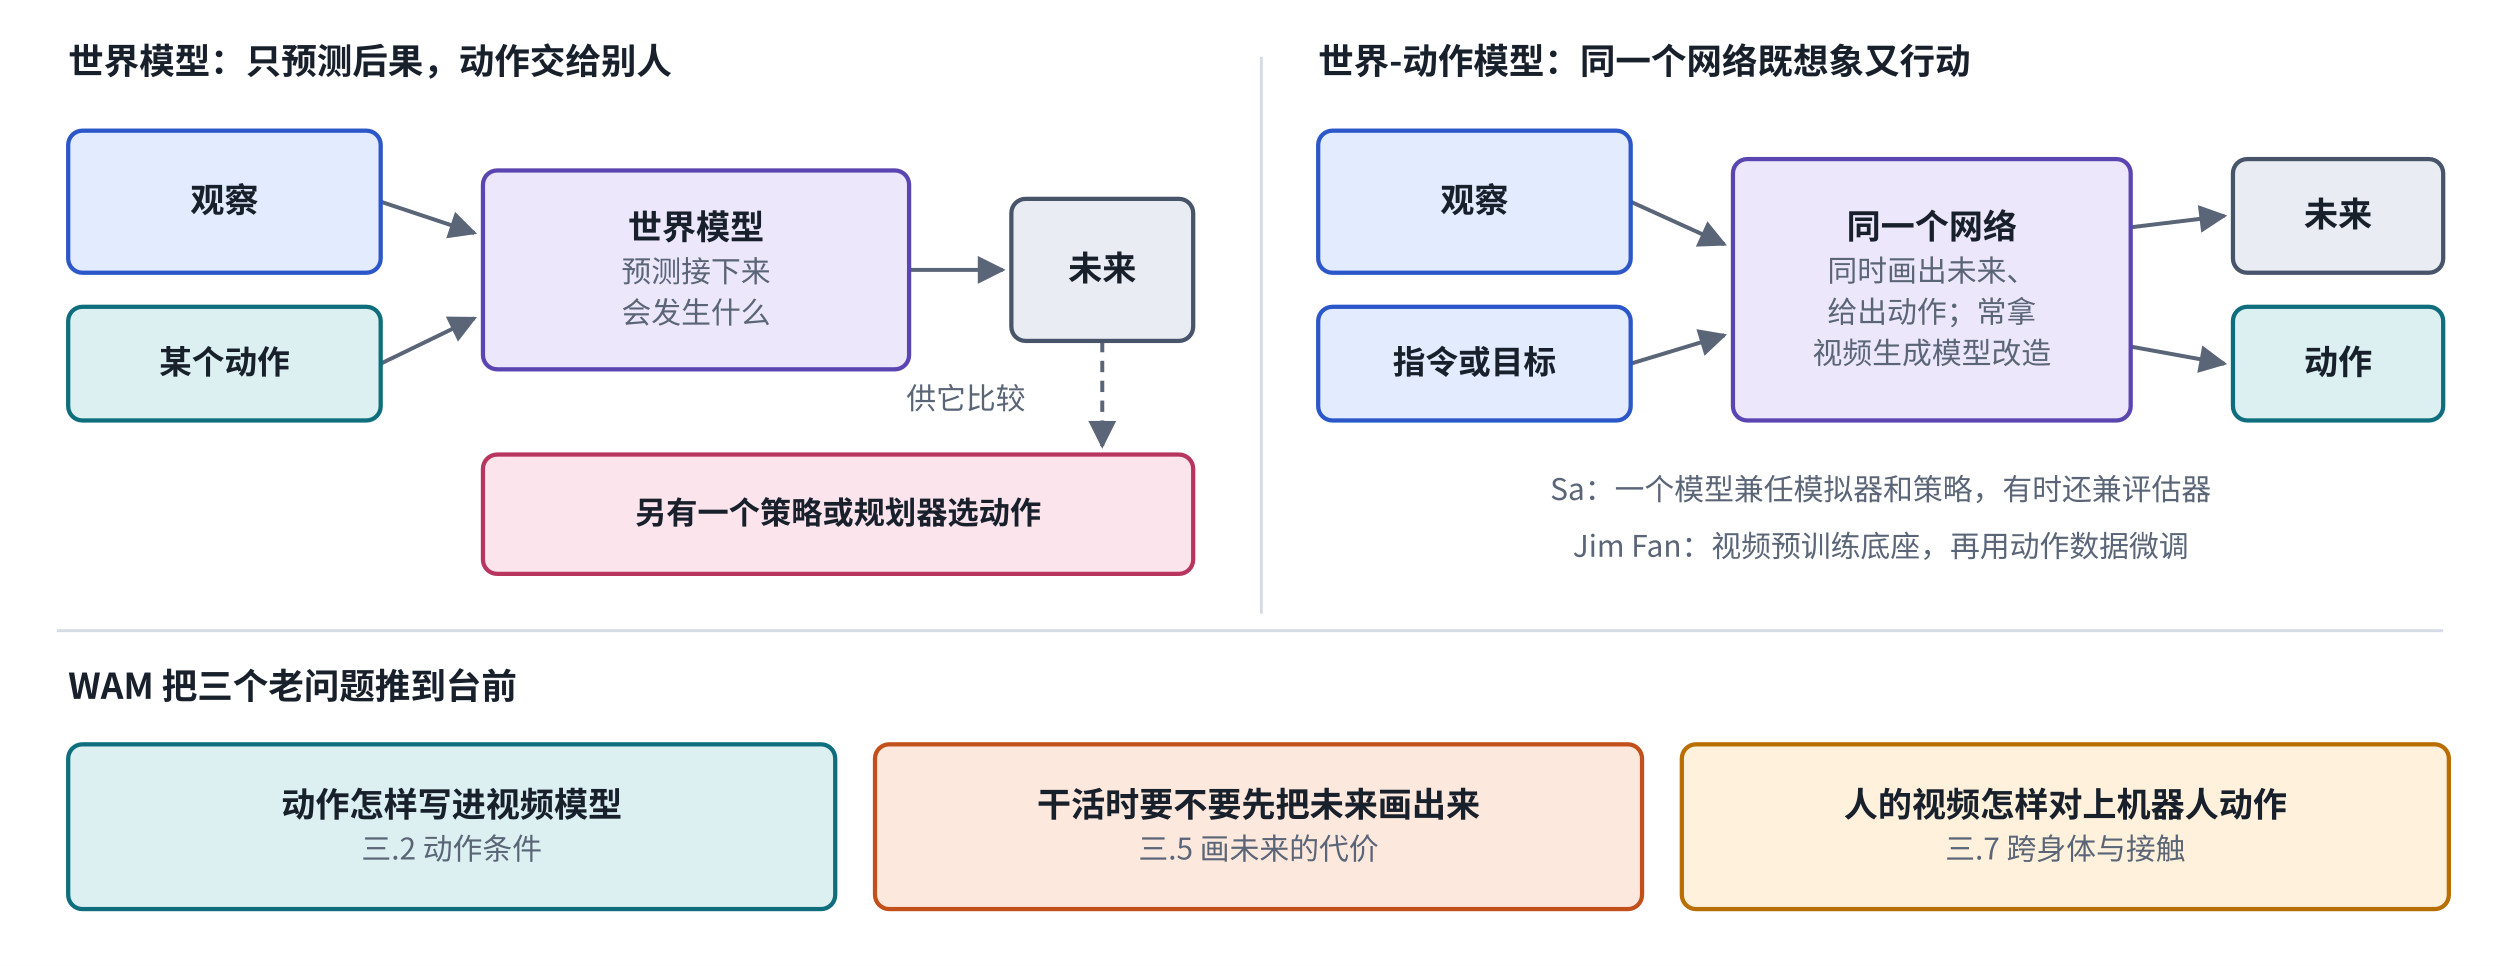
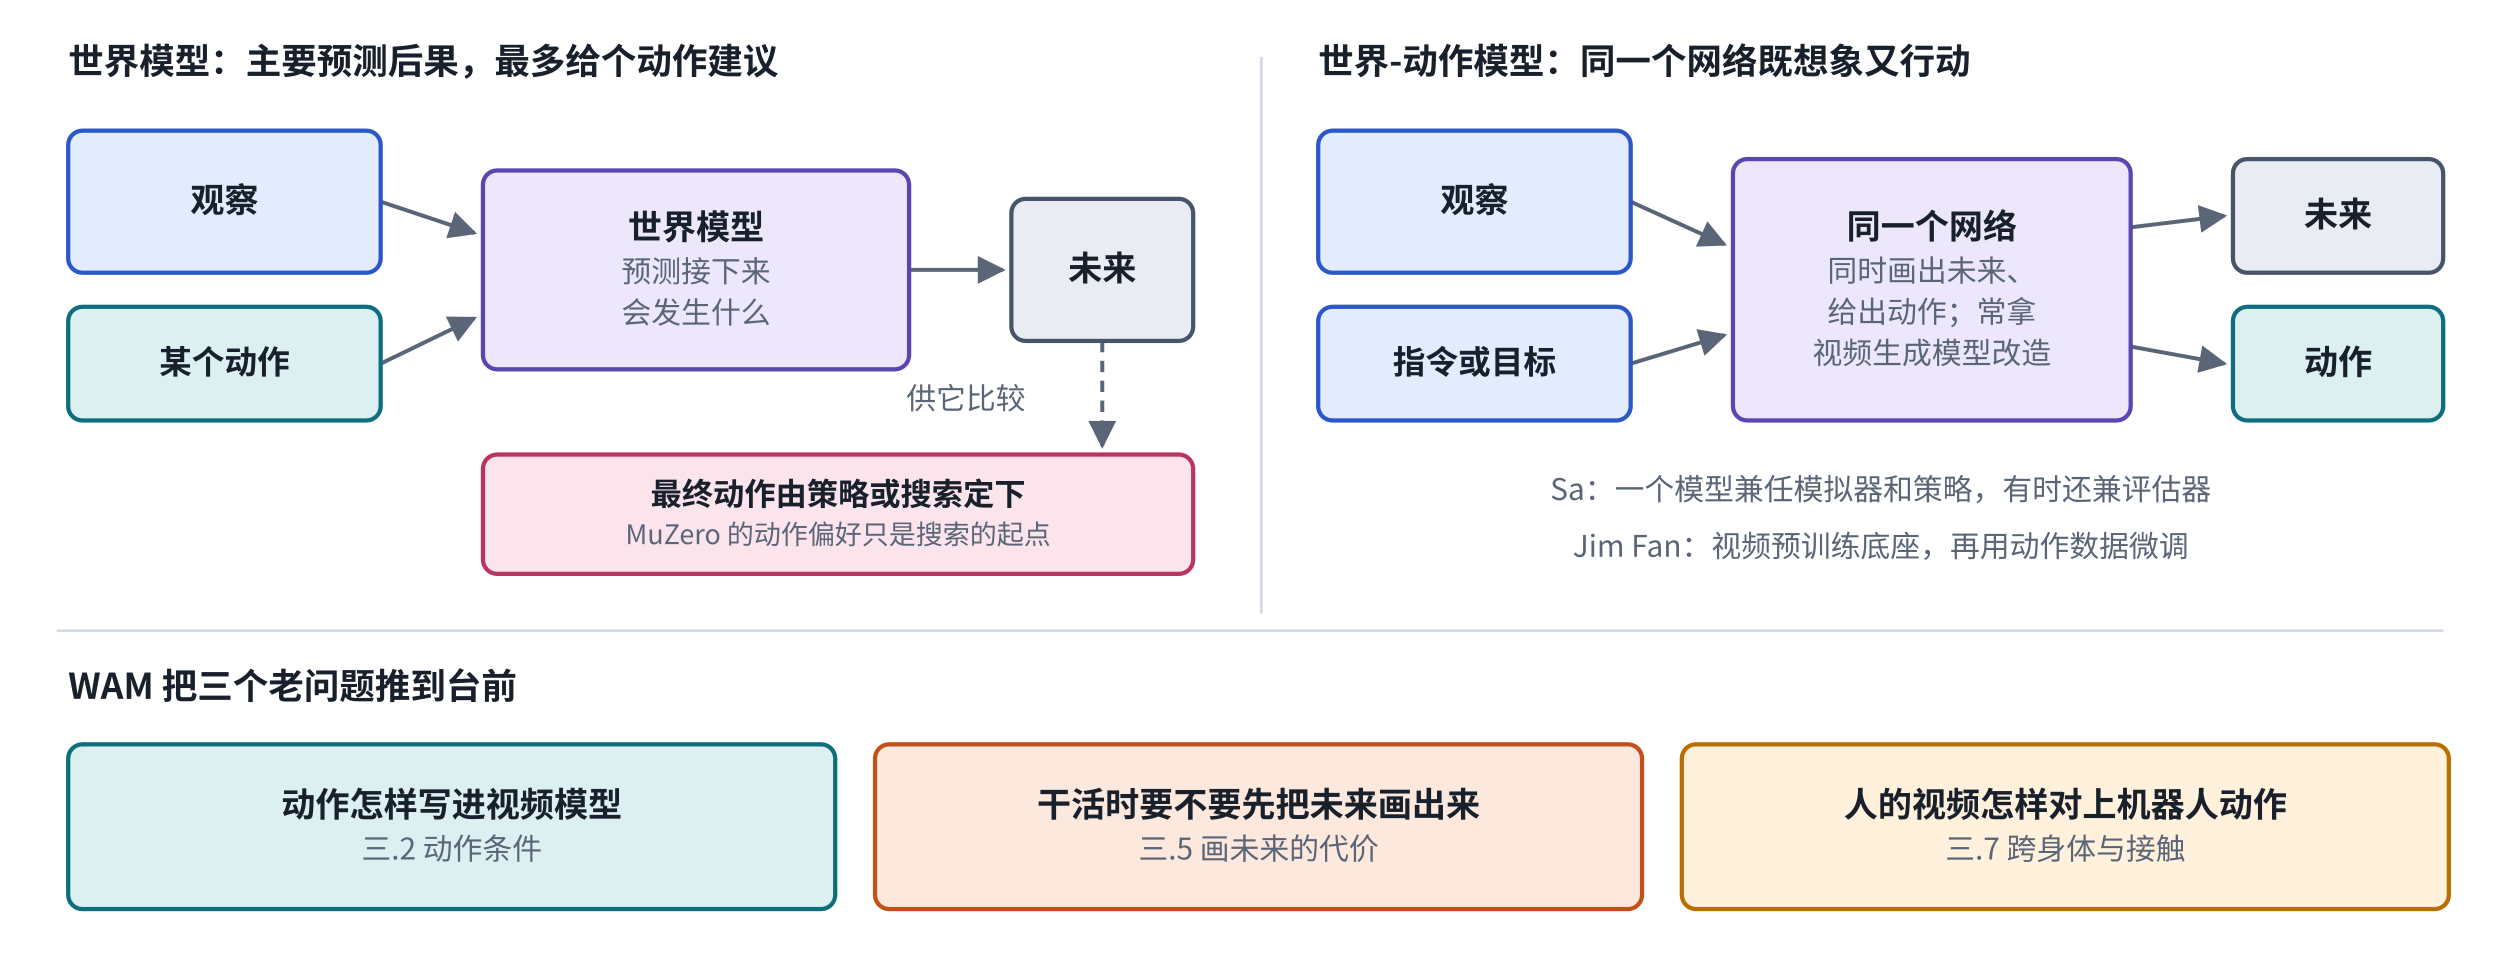
<svg xmlns="http://www.w3.org/2000/svg" viewBox="0 0 880 340" width="880" height="340" role="img" aria-label="世界模型与世界-动作模型">
  <defs>
    <marker id="ah-s5wam" viewBox="0 0 10 10" refX="9" refY="5" markerWidth="7" markerHeight="7" orient="auto-start-reverse">
      <path d="M0,0 L10,5 L0,10 z" fill="#5A6577" />
    </marker>
  </defs>
  <rect x="0" y="0" width="880" height="340" fill="#ffffff" />
  <path d="M134,71 L167,82" fill="none" stroke="#5A6577" stroke-width="1.4" marker-end="url(#ah-s5wam)" />
  <path d="M134,128 L167,112" fill="none" stroke="#5A6577" stroke-width="1.4" marker-end="url(#ah-s5wam)" />
  <path d="M320,95 L353,95" fill="none" stroke="#5A6577" stroke-width="1.4" marker-end="url(#ah-s5wam)" />
  <path d="M388,120 L388,157" fill="none" stroke="#5A6577" stroke-width="1.4" stroke-dasharray="4 3" marker-end="url(#ah-s5wam)" />
  <line x1="444" y1="20" x2="444" y2="216" stroke="#D5DBE4" stroke-width="1" />
  <path d="M574,71 L607,86" fill="none" stroke="#5A6577" stroke-width="1.4" marker-end="url(#ah-s5wam)" />
  <path d="M574,128 L607,118" fill="none" stroke="#5A6577" stroke-width="1.4" marker-end="url(#ah-s5wam)" />
  <path d="M750,80 L783,76" fill="none" stroke="#5A6577" stroke-width="1.4" marker-end="url(#ah-s5wam)" />
  <path d="M750,122 L783,128" fill="none" stroke="#5A6577" stroke-width="1.4" marker-end="url(#ah-s5wam)" />
  <line x1="20" y1="222" x2="860" y2="222" stroke="#D5DBE4" stroke-width="1" />
  <rect x="24" y="46" width="110" height="50" rx="5" fill="#E3EBFF" stroke="#2B57C9" stroke-width="1.5" />
  <rect x="24" y="108" width="110" height="40" rx="5" fill="#DCEFF1" stroke="#0E6E7E" stroke-width="1.5" />
  <rect x="170" y="60" width="150" height="70" rx="5" fill="#ECE7FB" stroke="#5B45B0" stroke-width="1.5" />
  <rect x="356" y="70" width="64" height="50" rx="5" fill="#E9EDF3" stroke="#47546A" stroke-width="1.5" />
  <rect x="170" y="160" width="250" height="42" rx="5" fill="#FCE4EC" stroke="#B83560" stroke-width="1.5" />
  <rect x="464" y="46" width="110" height="50" rx="5" fill="#E3EBFF" stroke="#2B57C9" stroke-width="1.5" />
  <rect x="464" y="108" width="110" height="40" rx="5" fill="#E3EBFF" stroke="#2B57C9" stroke-width="1.5" />
  <rect x="610" y="56" width="140" height="92" rx="5" fill="#ECE7FB" stroke="#5B45B0" stroke-width="1.5" />
  <rect x="786" y="56" width="74" height="40" rx="5" fill="#E9EDF3" stroke="#47546A" stroke-width="1.5" />
  <rect x="786" y="108" width="74" height="40" rx="5" fill="#DCEFF1" stroke="#0E6E7E" stroke-width="1.5" />
  <rect x="24" y="262" width="270" height="58" rx="5" fill="#DCEFF1" stroke="#0E6E7E" stroke-width="1.5" />
  <rect x="308" y="262" width="270" height="58" rx="5" fill="#FDE8DD" stroke="#C2501A" stroke-width="1.5" />
  <rect x="592" y="262" width="270" height="58" rx="5" fill="#FFF1DC" stroke="#B86E00" stroke-width="1.5" />
-   <text x="24" y="26" text-anchor="start" font-size="12.5" font-weight="700" fill="#18202C" font-family="PingFang SC, Noto Sans CJK SC, Microsoft YaHei, sans-serif">世界模型：只预测后果，动作交给别人</text>
+   <text x="24" y="26" text-anchor="start" font-size="12.5" font-weight="700" fill="#18202C" font-family="PingFang SC, Noto Sans CJK SC, Microsoft YaHei, sans-serif">世界模型：主要预测后果，最多给个动作建议</text>
  <text x="79" y="74.72" text-anchor="middle" font-size="12" font-weight="600" fill="#18202C" font-family="PingFang SC, Noto Sans CJK SC, Microsoft YaHei, sans-serif">观察</text>
  <text x="79" y="131.565" text-anchor="middle" font-size="11.5" font-weight="600" fill="#18202C" font-family="PingFang SC, Noto Sans CJK SC, Microsoft YaHei, sans-serif">某个动作</text>
  <text x="245" y="84.23" text-anchor="middle" font-size="12" font-weight="600" fill="#18202C" font-family="PingFang SC, Noto Sans CJK SC, Microsoft YaHei, sans-serif">世界模型</text>
  <text x="245" y="99.29" text-anchor="middle" font-size="10.5" font-weight="400" fill="#5A6577" font-family="PingFang SC, Noto Sans CJK SC, Microsoft YaHei, sans-serif">预测接下来</text>
  <text x="245" y="113.78" text-anchor="middle" font-size="10.5" font-weight="400" fill="#5A6577" font-family="PingFang SC, Noto Sans CJK SC, Microsoft YaHei, sans-serif">会发生什么</text>
  <text x="388" y="98.72" text-anchor="middle" font-size="12" font-weight="600" fill="#18202C" font-family="PingFang SC, Noto Sans CJK SC, Microsoft YaHei, sans-serif">未来</text>
-   <text x="295" y="184.41" text-anchor="middle" font-size="11" font-weight="600" fill="#18202C" font-family="PingFang SC, Noto Sans CJK SC, Microsoft YaHei, sans-serif">另有一个策略或规划器选动作</text>
+   <text x="295" y="177.855" text-anchor="middle" font-size="11" font-weight="600" fill="#18202C" font-family="PingFang SC, Noto Sans CJK SC, Microsoft YaHei, sans-serif">最终动作由策略或搜索定下</text>
+   <text x="295" y="191.535" text-anchor="middle" font-size="9.5" font-weight="400" fill="#5A6577" font-family="PingFang SC, Noto Sans CJK SC, Microsoft YaHei, sans-serif">MuZero 的动作偏好只是搜索的起点</text>
  <text x="340" y="144" text-anchor="middle" font-size="10.5" font-weight="400" fill="#5A6577" font-family="PingFang SC, Noto Sans CJK SC, Microsoft YaHei, sans-serif" style="paint-order:stroke;stroke-width:4px;stroke-linejoin:round" stroke="#ffffff">供它比较</text>
  <text x="464" y="26" text-anchor="start" font-size="12.5" font-weight="700" fill="#18202C" font-family="PingFang SC, Noto Sans CJK SC, Microsoft YaHei, sans-serif">世界-动作模型：同一个网络既想象又行动</text>
  <text x="519" y="74.72" text-anchor="middle" font-size="12" font-weight="600" fill="#18202C" font-family="PingFang SC, Noto Sans CJK SC, Microsoft YaHei, sans-serif">观察</text>
  <text x="519" y="131.565" text-anchor="middle" font-size="11.5" font-weight="600" fill="#18202C" font-family="PingFang SC, Noto Sans CJK SC, Microsoft YaHei, sans-serif">指令或目标</text>
  <text x="680" y="83.985" text-anchor="middle" font-size="12" font-weight="600" fill="#18202C" font-family="PingFang SC, Noto Sans CJK SC, Microsoft YaHei, sans-serif">同一个网络</text>
  <text x="680" y="99.045" text-anchor="middle" font-size="10.5" font-weight="400" fill="#5A6577" font-family="PingFang SC, Noto Sans CJK SC, Microsoft YaHei, sans-serif">同时画出未来、</text>
  <text x="680" y="113.535" text-anchor="middle" font-size="10.5" font-weight="400" fill="#5A6577" font-family="PingFang SC, Noto Sans CJK SC, Microsoft YaHei, sans-serif">给出动作；常拿</text>
  <text x="680" y="128.025" text-anchor="middle" font-size="10.5" font-weight="400" fill="#5A6577" font-family="PingFang SC, Noto Sans CJK SC, Microsoft YaHei, sans-serif">视频生成模型改造</text>
  <text x="823" y="79.72" text-anchor="middle" font-size="12" font-weight="600" fill="#18202C" font-family="PingFang SC, Noto Sans CJK SC, Microsoft YaHei, sans-serif">未来</text>
  <text x="823" y="131.72" text-anchor="middle" font-size="12" font-weight="600" fill="#18202C" font-family="PingFang SC, Noto Sans CJK SC, Microsoft YaHei, sans-serif">动作</text>
  <text x="662" y="176" text-anchor="middle" font-size="10.5" font-weight="400" fill="#5A6577" font-family="PingFang SC, Noto Sans CJK SC, Microsoft YaHei, sans-serif">Sa：一个模型兼任模拟器和策略，有时还兼评估器</text>
  <text x="662" y="196" text-anchor="middle" font-size="10.5" font-weight="400" fill="#5A6577" font-family="PingFang SC, Noto Sans CJK SC, Microsoft YaHei, sans-serif">Jim Fan：视频预训练底座，再用动作数据微调</text>
  <text x="24" y="246" text-anchor="start" font-size="12.5" font-weight="700" fill="#18202C" font-family="PingFang SC, Noto Sans CJK SC, Microsoft YaHei, sans-serif">WAM 把三个老问题推到台前</text>
  <text x="159" y="287.475" text-anchor="middle" font-size="12" font-weight="600" fill="#18202C" font-family="PingFang SC, Noto Sans CJK SC, Microsoft YaHei, sans-serif">动作怎样写进视频模型</text>
  <text x="159" y="302.535" text-anchor="middle" font-size="10.5" font-weight="400" fill="#5A6577" font-family="PingFang SC, Noto Sans CJK SC, Microsoft YaHei, sans-serif">三.2 动作条件</text>
  <text x="443" y="287.475" text-anchor="middle" font-size="12" font-weight="600" fill="#18202C" font-family="PingFang SC, Noto Sans CJK SC, Microsoft YaHei, sans-serif">干活时要不要先把未来画出来</text>
  <text x="443" y="302.535" text-anchor="middle" font-size="10.5" font-weight="400" fill="#5A6577" font-family="PingFang SC, Noto Sans CJK SC, Microsoft YaHei, sans-serif">三.5 画未来的代价</text>
  <text x="727" y="287.475" text-anchor="middle" font-size="12" font-weight="600" fill="#18202C" font-family="PingFang SC, Noto Sans CJK SC, Microsoft YaHei, sans-serif">人的视频怎样对上机器人动作</text>
  <text x="727" y="302.535" text-anchor="middle" font-size="10.5" font-weight="400" fill="#5A6577" font-family="PingFang SC, Noto Sans CJK SC, Microsoft YaHei, sans-serif">三.7 跨身体与接触</text>
</svg>
